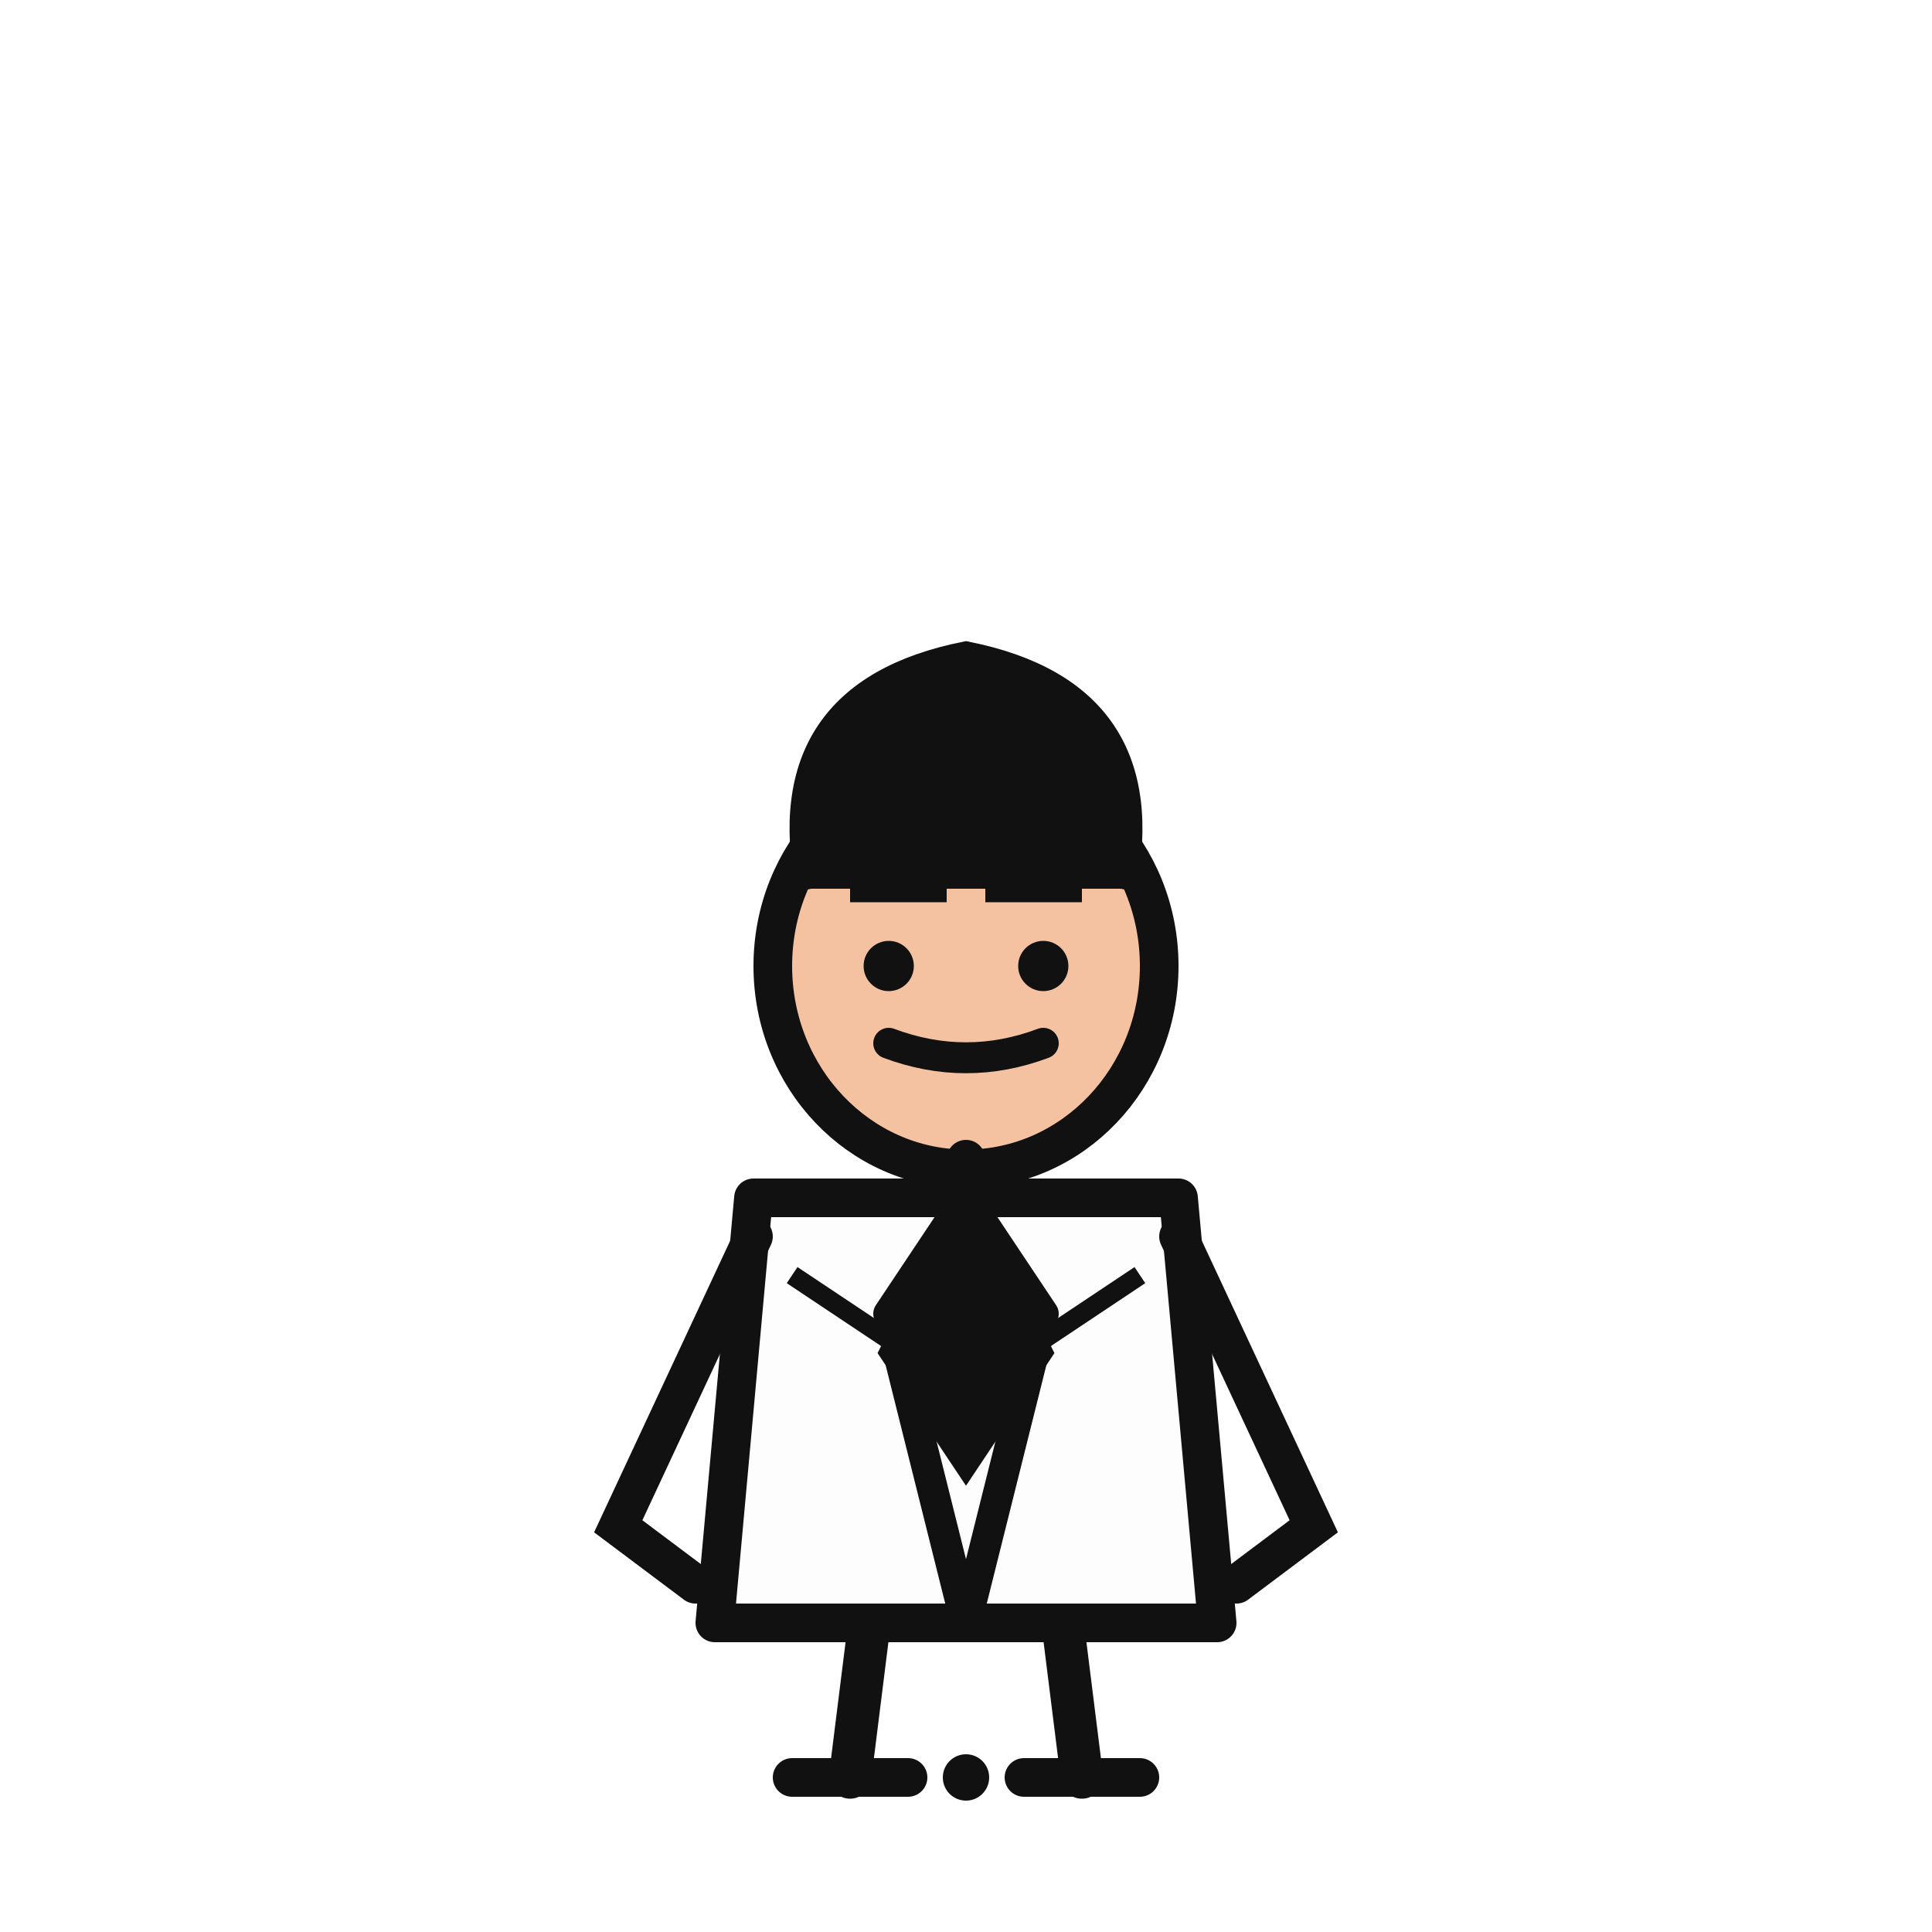
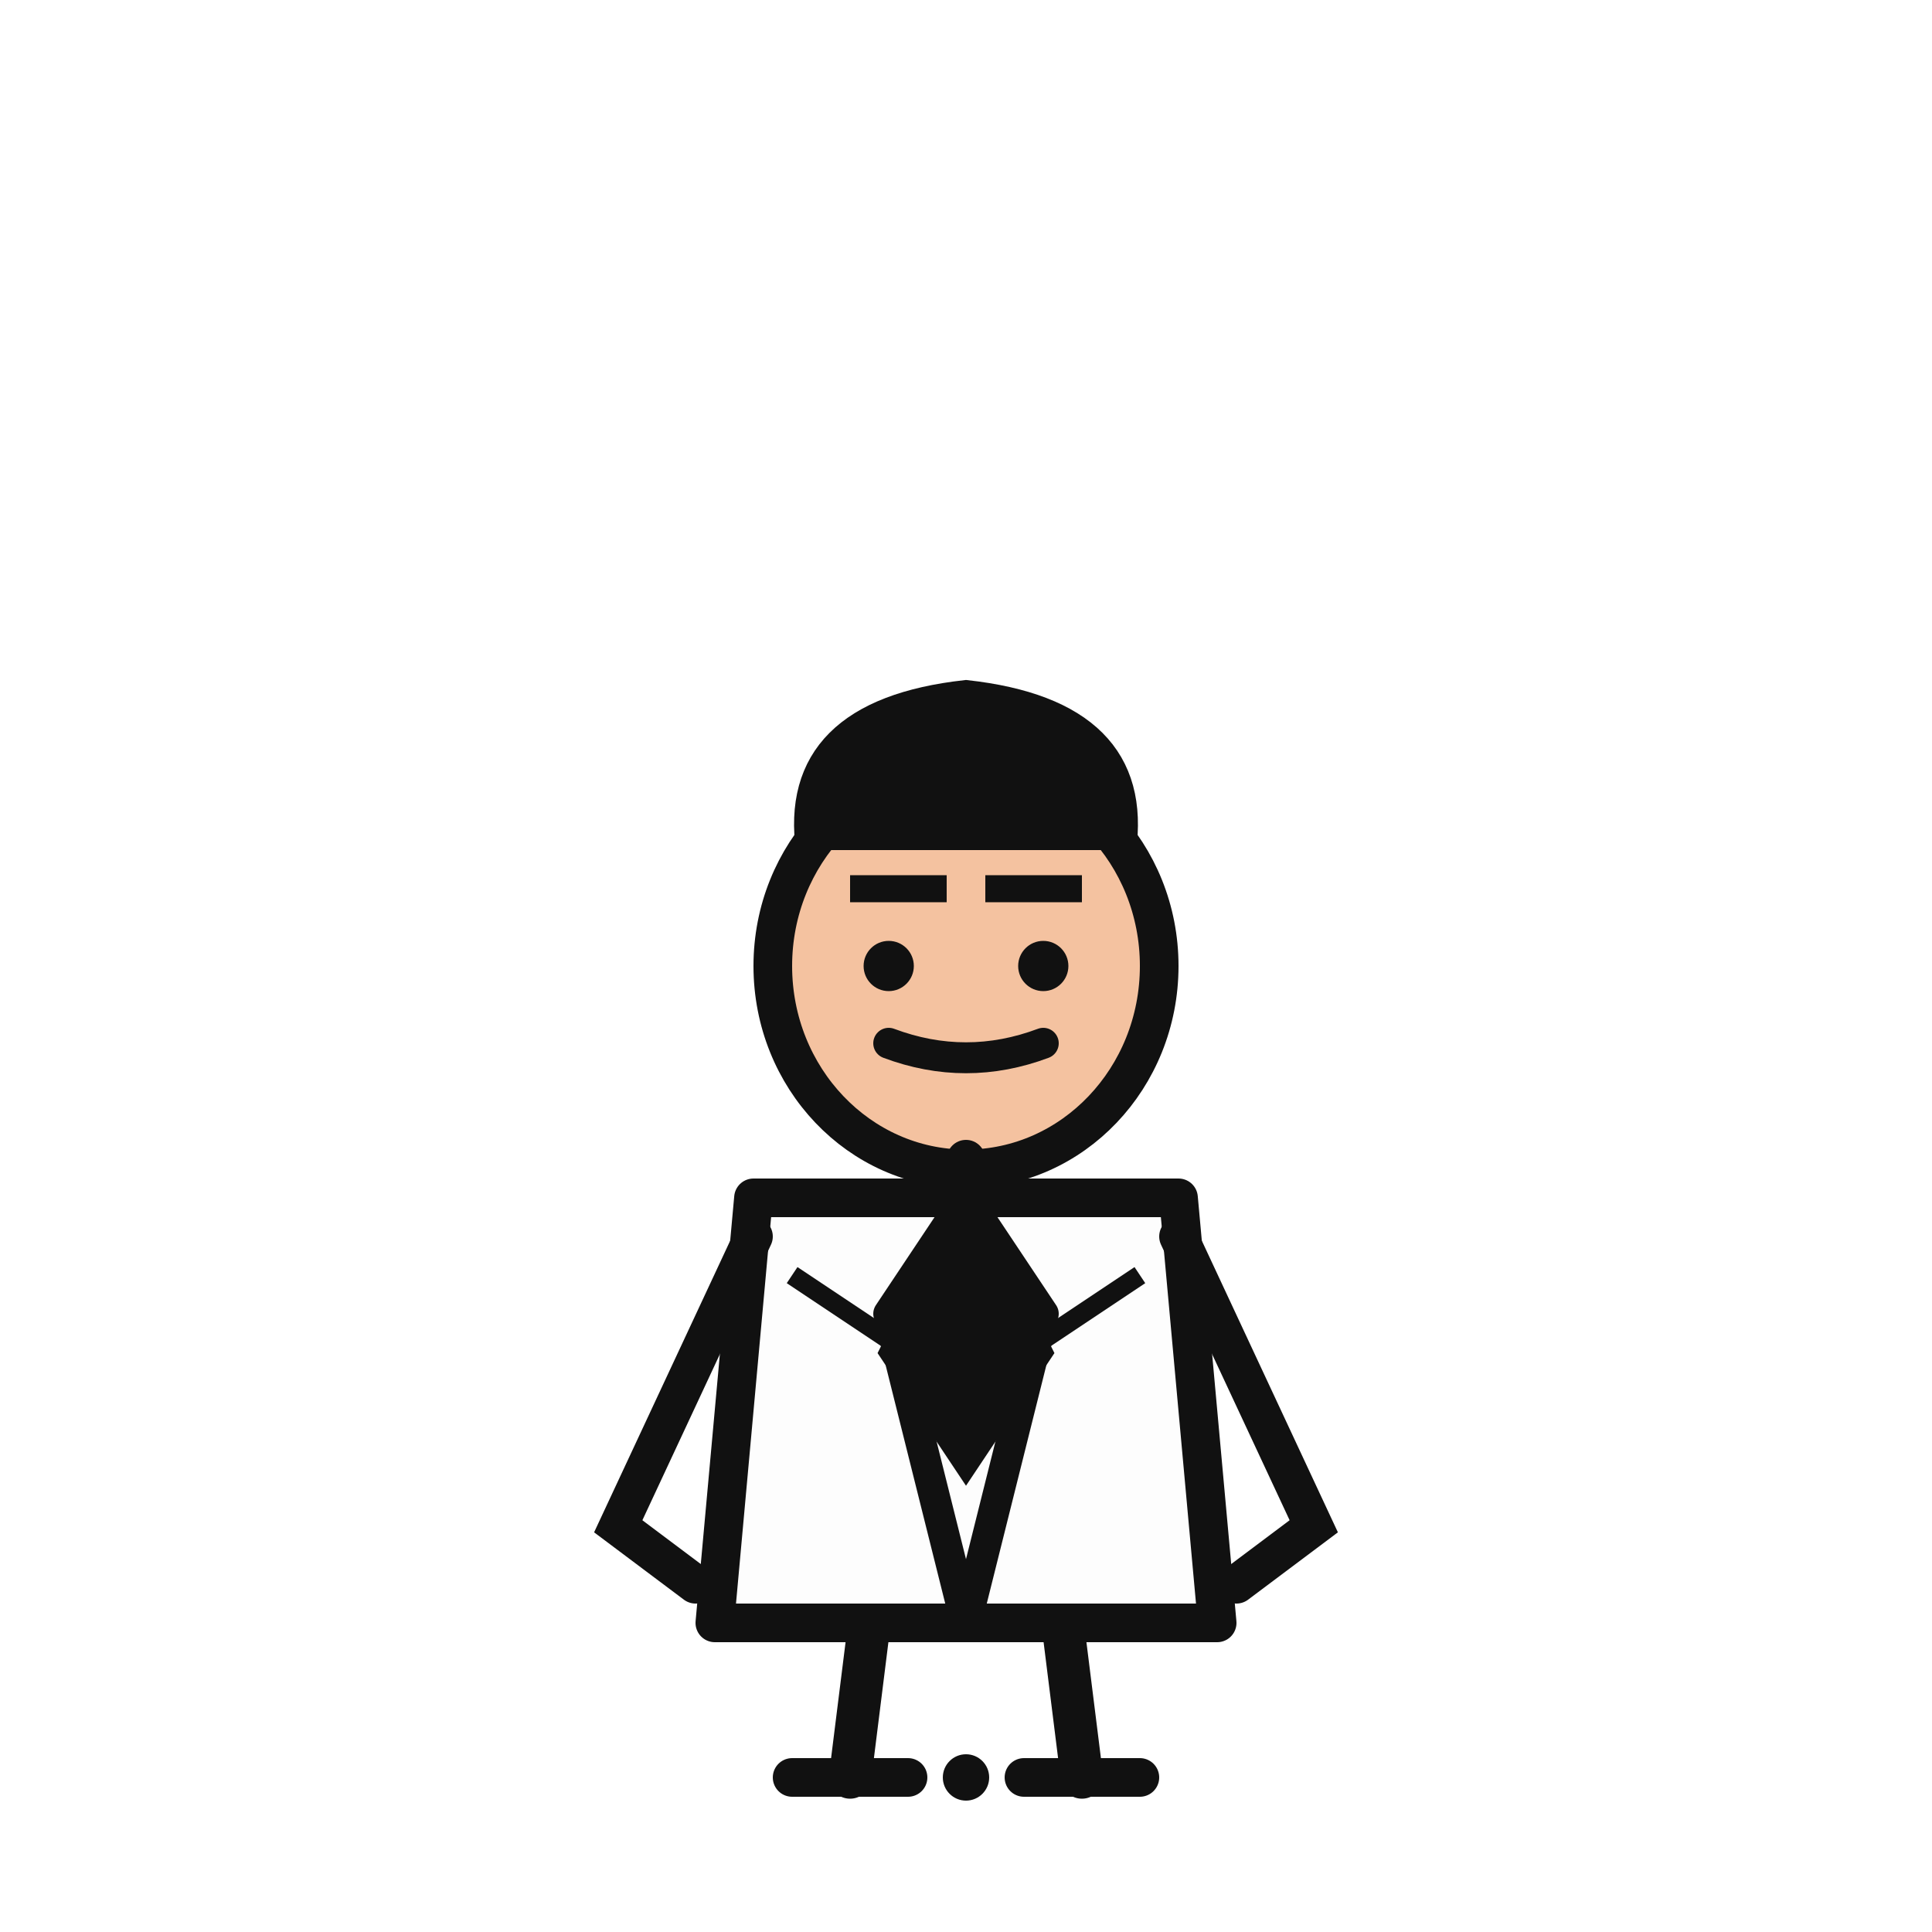
<svg xmlns="http://www.w3.org/2000/svg" viewBox="0 0 100 100" width="100" height="100">
  <path d="M 45 84 L 44 92" fill="none" stroke="#111" stroke-width="2.2" stroke-linecap="round" />
  <path d="M 55 84 L 56 92" fill="none" stroke="#111" stroke-width="2.2" stroke-linecap="round" />
  <path d="M 41 92 L 47 92" fill="none" stroke="#111" stroke-width="2" stroke-linecap="round" />
  <path d="M 53 92 L 59 92" fill="none" stroke="#111" stroke-width="2" stroke-linecap="round" />
  <path d="M 39 62 L 37 84 L 63 84 L 61 62 Z" fill="#fdfdfd" stroke="#111" stroke-width="2" stroke-linejoin="round" />
  <path d="M 50 62 L 46 68 L 50 84 L 54 68 Z" fill="#fdfdfd" stroke="#111" stroke-width="1.6" stroke-linejoin="round" />
  <line x1="41" y1="66" x2="47" y2="70" stroke="#111" stroke-width="1" />
  <line x1="59" y1="66" x2="53" y2="70" stroke="#111" stroke-width="1" />
  <path d="M 50 62 L 46 70 L 50 76 L 54 70 Z" fill="#111" stroke="#111" stroke-width="1" />
  <path d="M 39 64 L 32 79 L 36 82" fill="none" stroke="#111" stroke-width="2" stroke-linecap="round" />
  <path d="M 61 64 L 68 79 L 64 82" fill="none" stroke="#111" stroke-width="2" stroke-linecap="round" />
  <line x1="50" y1="62" x2="50" y2="58" stroke="#111" stroke-width="2" />
  <ellipse cx="50" cy="50" rx="10" ry="10.5" fill="#f4c2a0" stroke="#111" stroke-width="2" />
-   <path d="M 42 46 Q 40 36 50 34 Q 60 36 58 46" fill="#111" stroke="#111" stroke-width="1.6" />
-   <path d="M 43 45 L 57 45" fill="#fdfdfd" stroke="#111" stroke-width="1" />
+   <path d="M 42 44 Q 41 37 50 36 Q 59 37 58 44" fill="#111" stroke="#111" stroke-width="1.6" />
+   <path d="M 43 43 L 57 43" fill="#fdfdfd" stroke="#111" stroke-width="1" />
  <line x1="44" y1="46" x2="49" y2="46" stroke="#111" stroke-width="1.4" />
  <line x1="51" y1="46" x2="56" y2="46" stroke="#111" stroke-width="1.4" />
  <circle cx="46" cy="50" r="1.3" fill="#111" />
  <circle cx="54" cy="50" r="1.3" fill="#111" />
  <path d="M 46 54 Q 50 55.5 54 54" fill="none" stroke="#111" stroke-width="1.6" stroke-linecap="round" />
  <g id="anchor-feet" data-x="50" data-y="92" transform="translate(50 92)">
    <circle cx="0" cy="0" r="1.2" fill="#111" />
  </g>
  <g id="anchor-mouth" data-x="50" data-y="60" transform="translate(50 60)">
    <circle cx="0" cy="0" r="1" fill="#111" />
  </g>
</svg>
